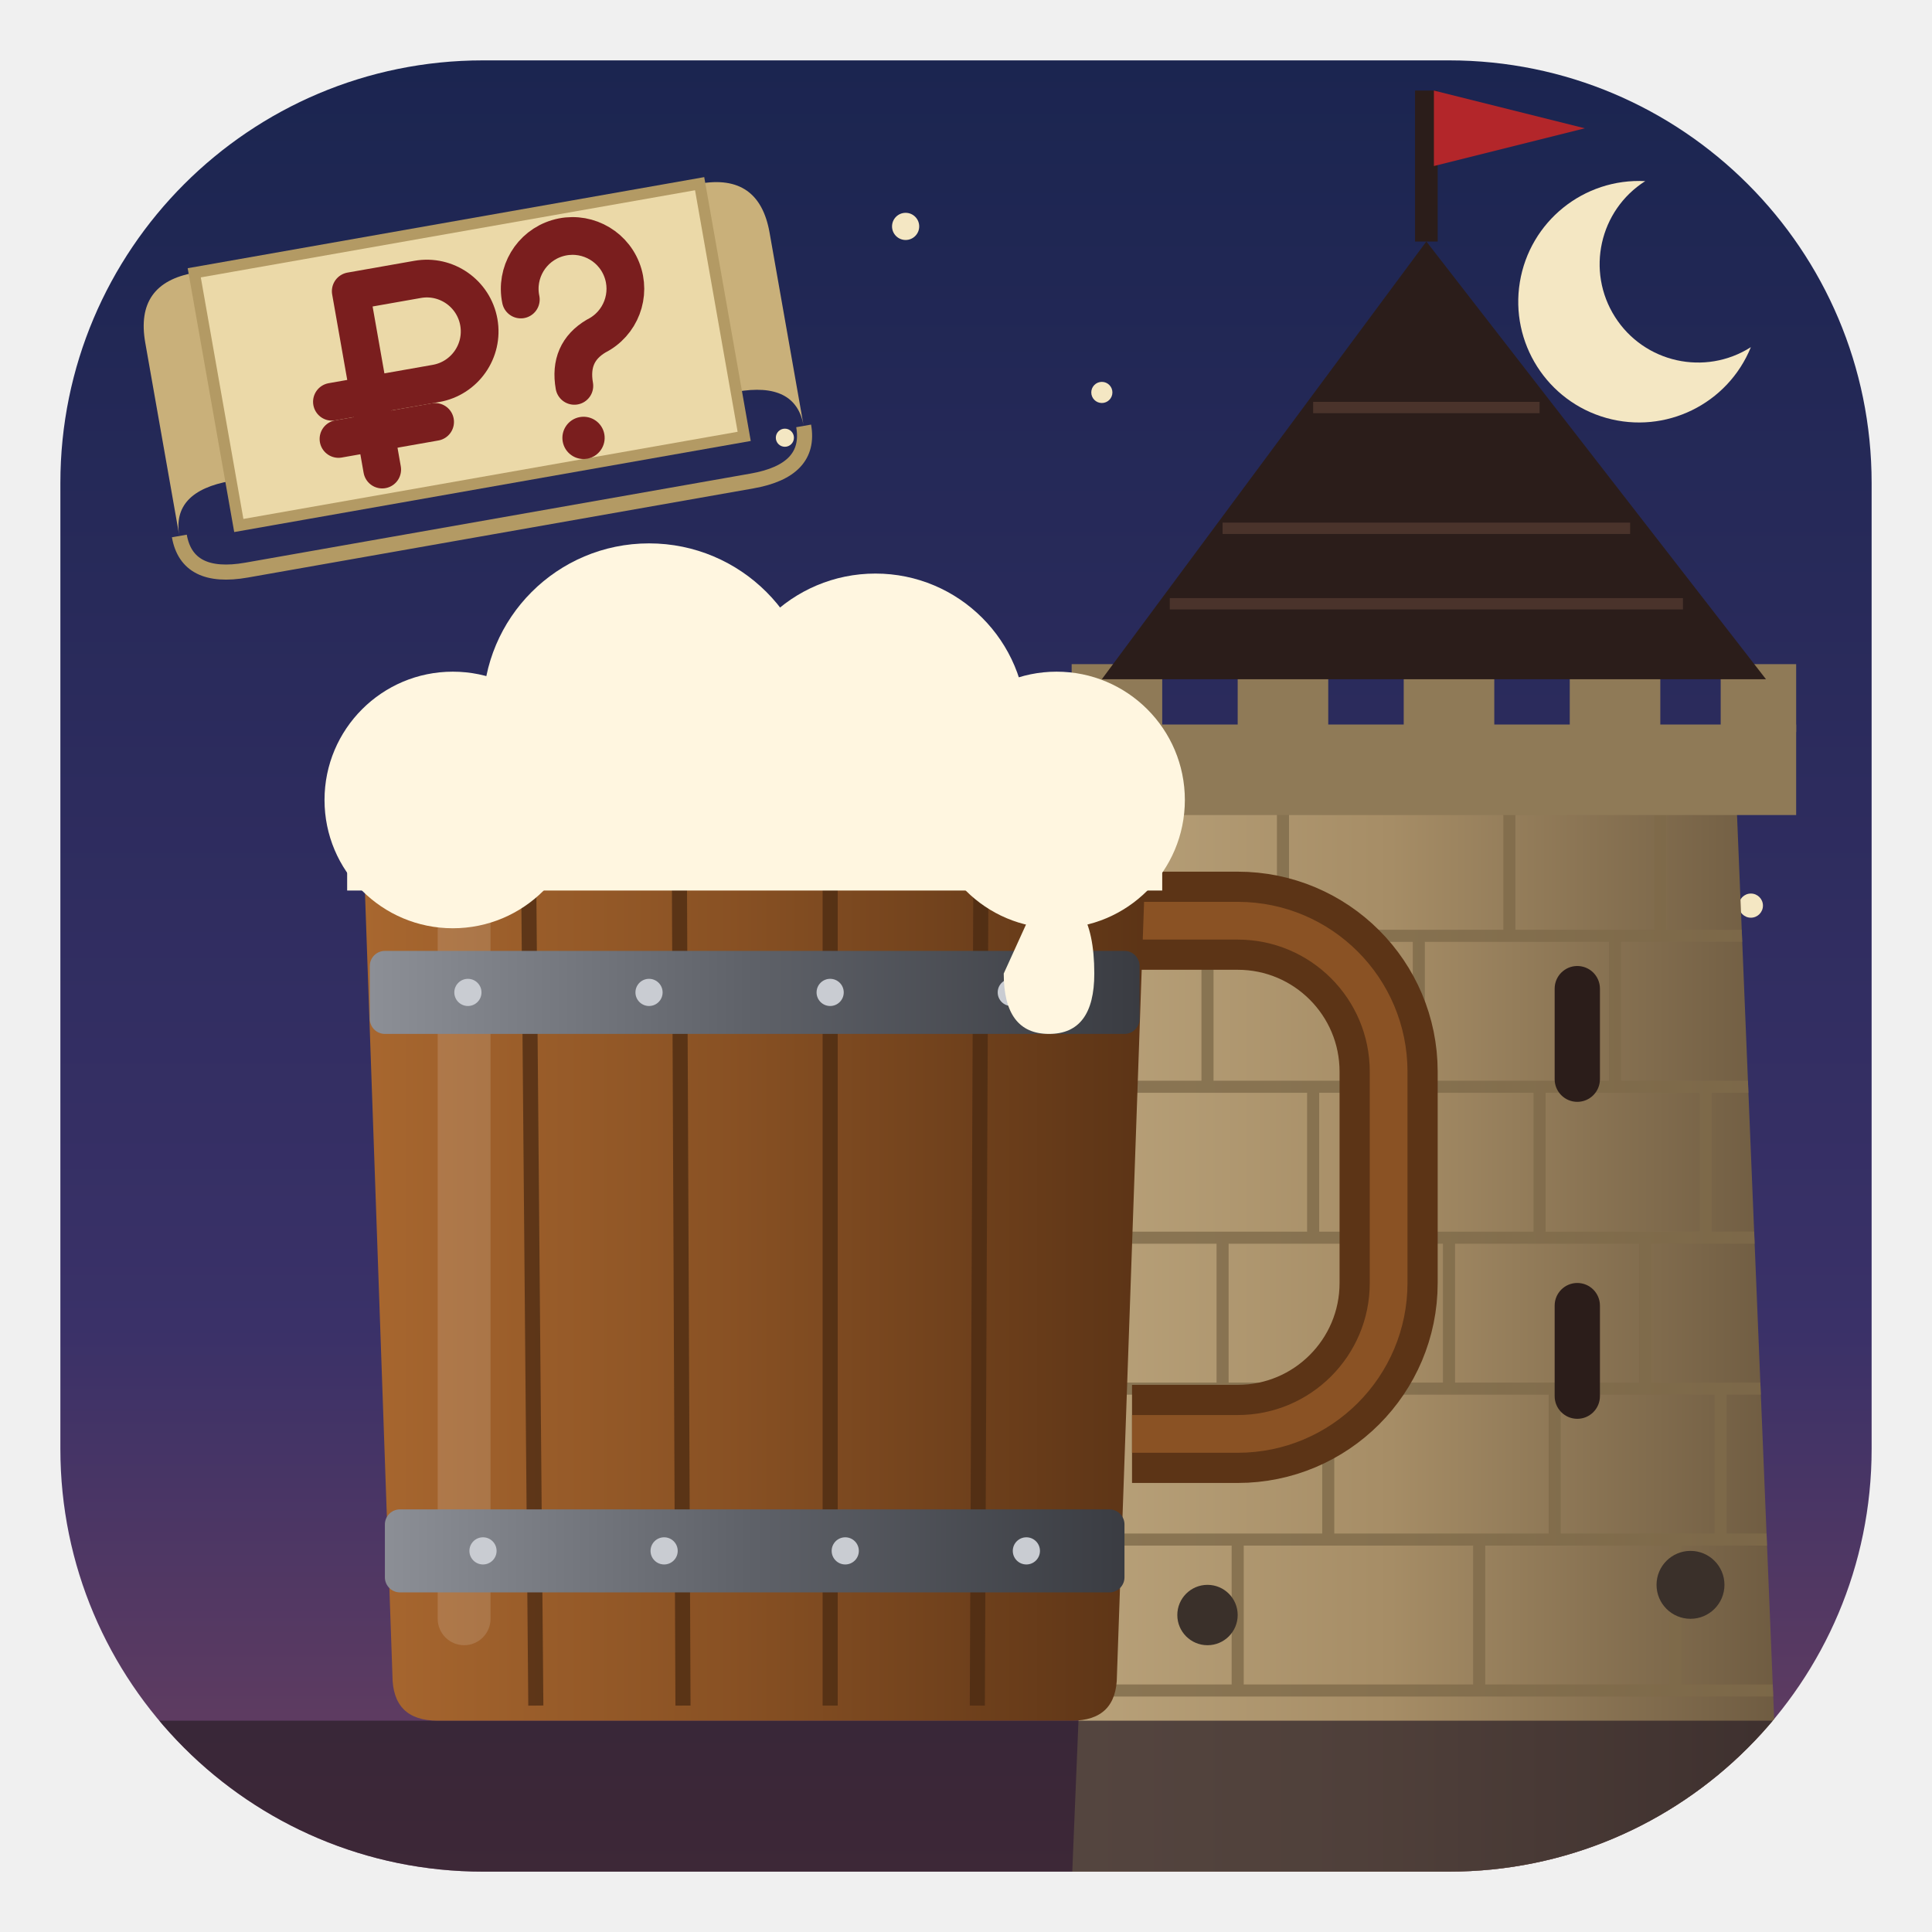
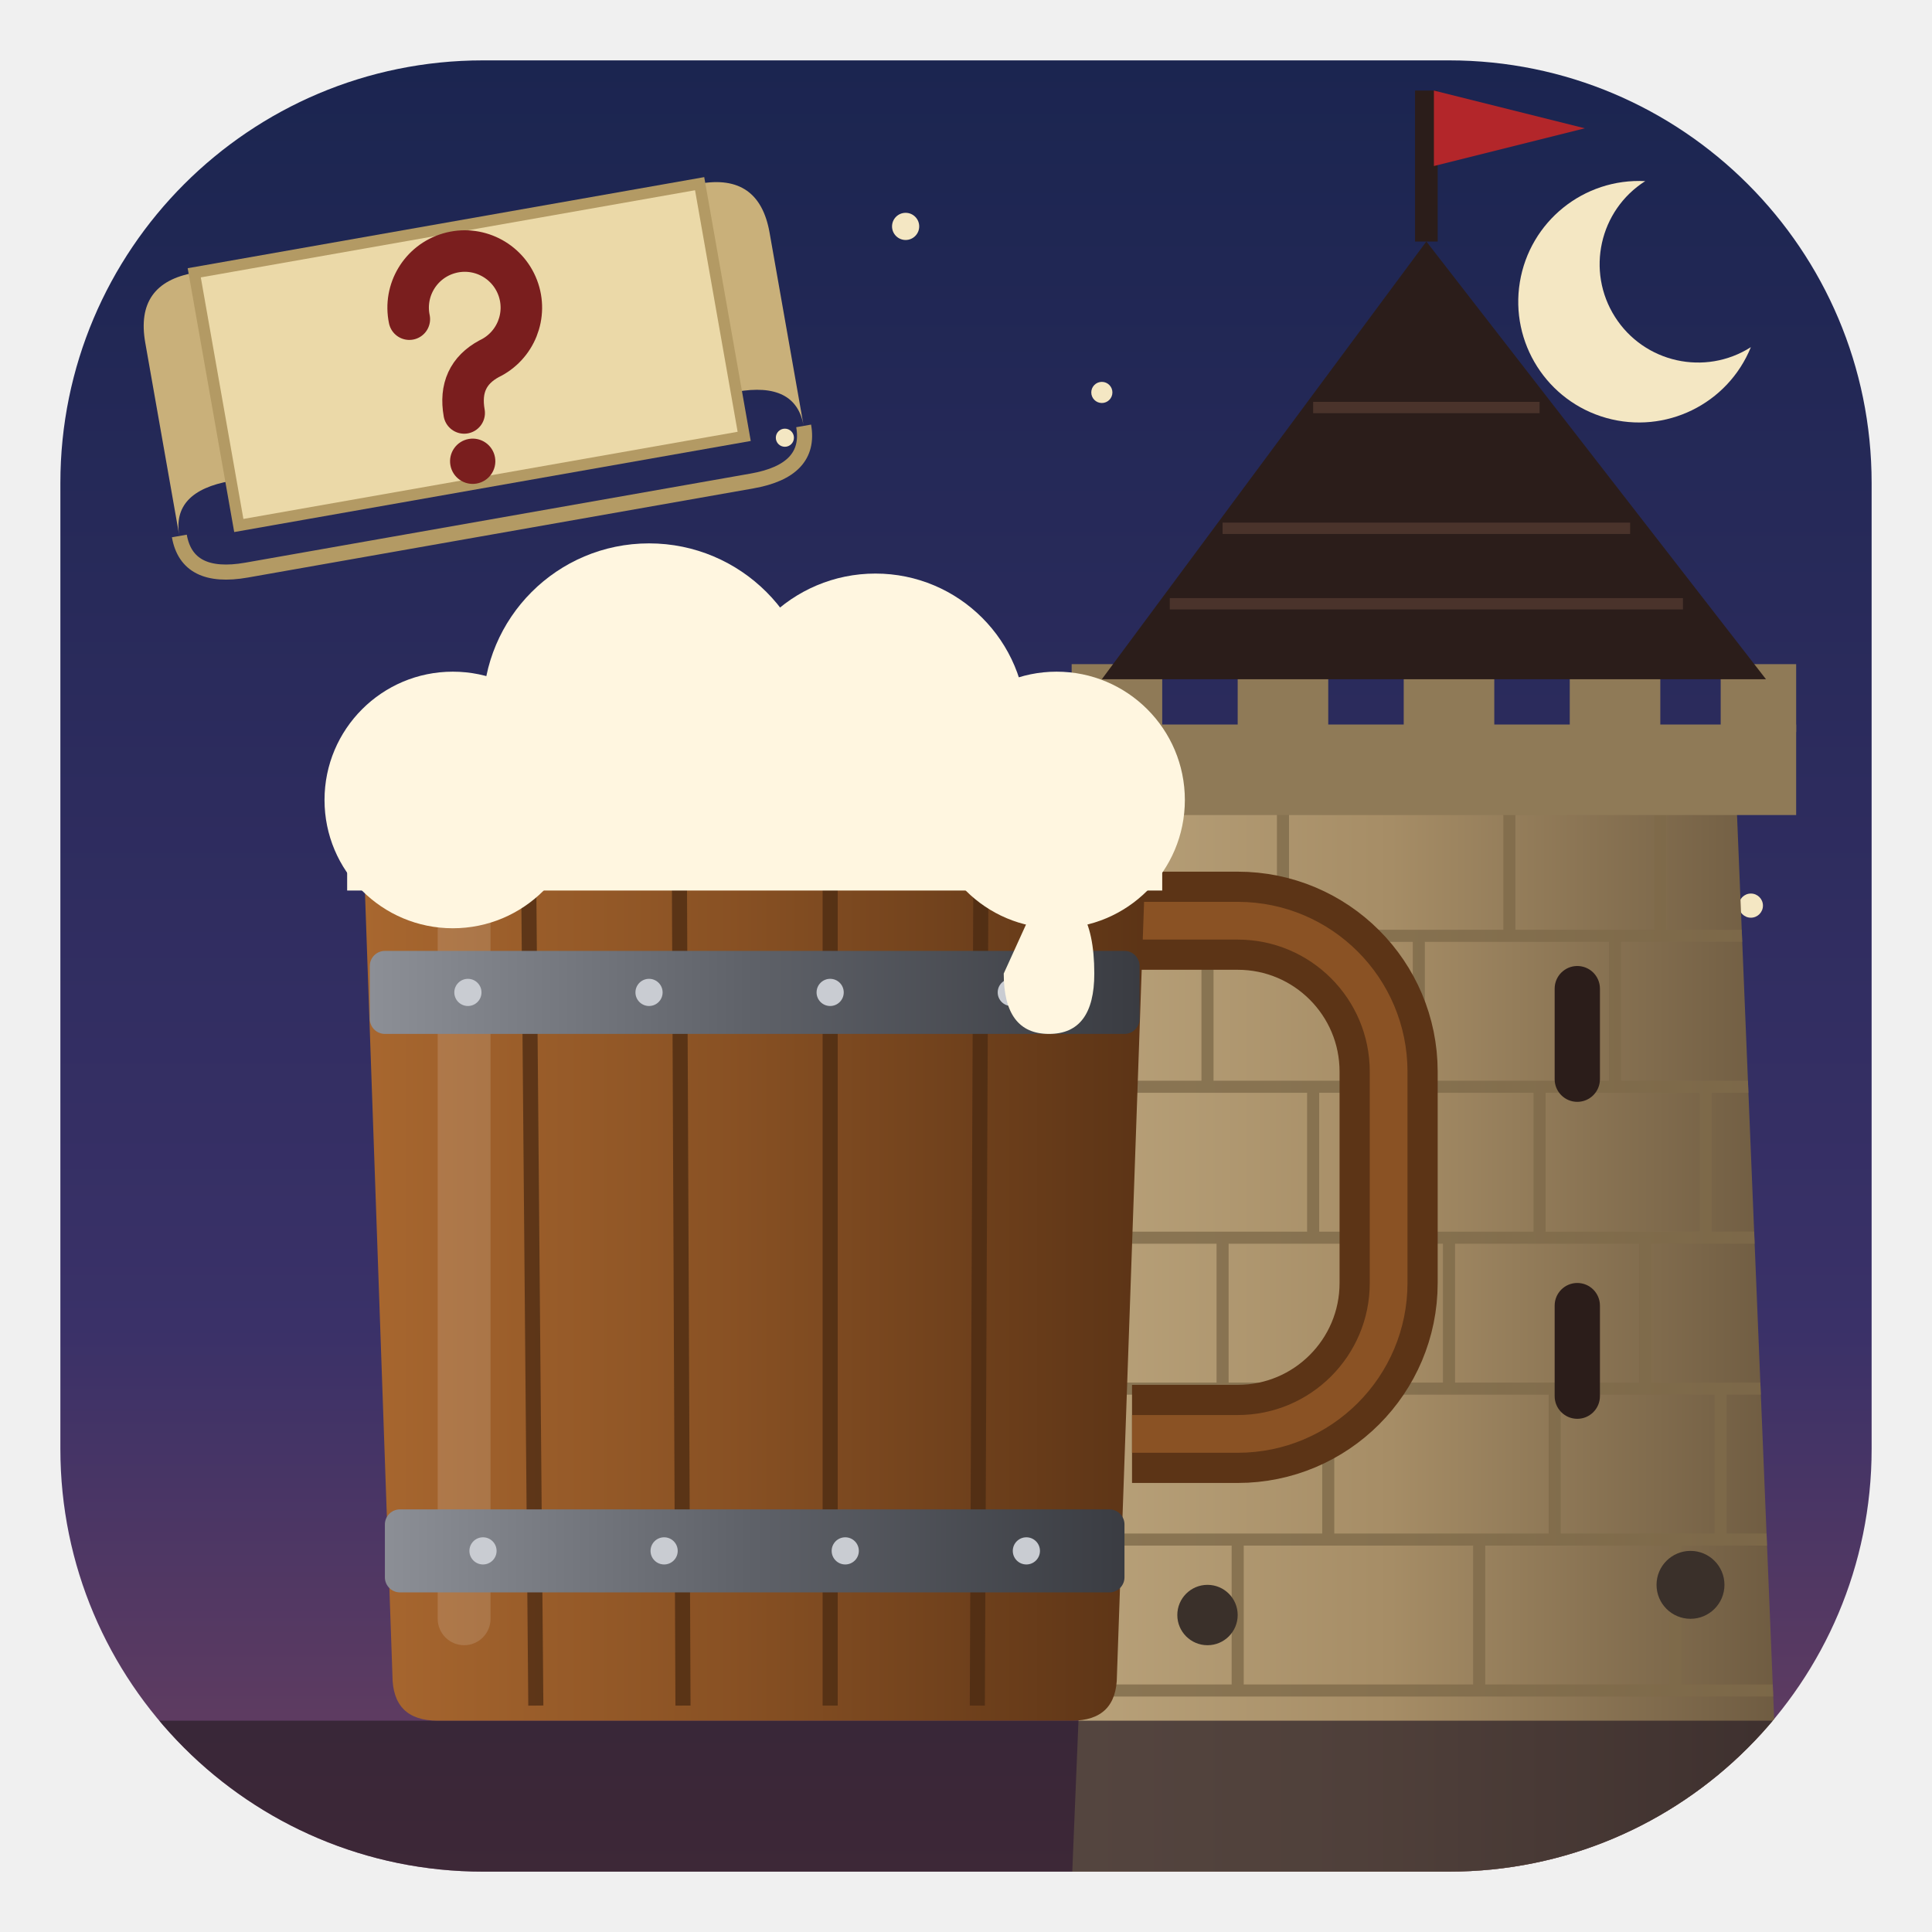
<svg xmlns="http://www.w3.org/2000/svg" viewBox="0 0 256 256" width="256" height="256">
  <defs>
    <linearGradient id="sky" x1="0" y1="0" x2="0" y2="1">
      <stop offset="0" stop-color="#1B2550" />
      <stop offset="0.7" stop-color="#3A3168" />
      <stop offset="1" stop-color="#6B3F5E" />
    </linearGradient>
    <linearGradient id="stone" x1="0" y1="0" x2="1" y2="0">
      <stop offset="0" stop-color="#B9A27A" />
      <stop offset="0.45" stop-color="#A68D66" />
      <stop offset="1" stop-color="#6E5B41" />
    </linearGradient>
    <linearGradient id="wood" x1="0" y1="0" x2="1" y2="0">
      <stop offset="0" stop-color="#A8672F" />
      <stop offset="0.45" stop-color="#8A5224" />
      <stop offset="1" stop-color="#5C3416" />
    </linearGradient>
    <linearGradient id="iron" x1="0" y1="0" x2="1" y2="0">
      <stop offset="0" stop-color="#8C8F96" />
      <stop offset="0.5" stop-color="#5E6168" />
      <stop offset="1" stop-color="#3A3C42" />
    </linearGradient>
    <clipPath id="towerclip">
      <path d="M148 104 L230 104 L236 250 L142 250 Z" />
    </clipPath>
    <clipPath id="badge">
      <rect x="8" y="8" width="240" height="240" rx="56" />
    </clipPath>
  </defs>
  <rect x="8" y="8" width="240" height="240" rx="56" fill="url(#sky)" />
  <g clip-path="url(#badge)">
    <g fill="#F4E7C3">
      <circle cx="120" cy="30" r="1.8" />
      <circle cx="146" cy="52" r="1.4" />
      <circle cx="232" cy="120" r="1.6" />
      <circle cx="104" cy="58" r="1.2" />
    </g>
    <path d="M232 46 a16 16 0 1 1 -14 -22 a12 12 0 1 0 14 22 z" fill="#F4E7C3" />
    <path d="M148 104 L230 104 L236 250 L142 250 Z" fill="url(#stone)" />
    <g stroke="#7E6A4A" stroke-width="1.6" opacity="0.8" clip-path="url(#towerclip)">
      <path d="M146 124 h86" />
      <path d="M145 144 h88" />
      <path d="M144 164 h90" />
      <path d="M144 184 h91" />
      <path d="M143 204 h92" />
      <path d="M143 224 h93" />
      <path d="M170 104 v20 M200 104 v20 M220 104 v20 M160 124 v20 M188 124 v20 M214 124 v20 M174 144 v20 M204 144 v20 M226 144 v20 M162 164 v20 M192 164 v20 M218 164 v20 M176 184 v20 M206 184 v20 M228 184 v20 M164 204 v20 M196 204 v20 M222 204 v20" />
    </g>
    <path d="M142 96 h96 v12 h-96 z" fill="#8F7A57" />
    <g fill="#8F7A57">
      <rect x="142" y="88" width="12" height="9" />
      <rect x="164" y="88" width="12" height="9" />
      <rect x="186" y="88" width="12" height="9" />
      <rect x="208" y="88" width="12" height="9" />
      <rect x="228" y="88" width="10" height="9" />
    </g>
    <path d="M146 90 L189 32 L234 90 Z" fill="#2B1D1A" />
    <g stroke="#4A332B" stroke-width="1.5">
      <path d="M162 70 h54" />
      <path d="M174 54 h30" />
      <path d="M155 80 h68" />
    </g>
    <path d="M189 32 V12" stroke="#2B1D1A" stroke-width="3" />
    <path d="M190 12 l20 5 l-20 5 z" fill="#B3262A" />
    <g fill="#2B1D1A">
      <rect x="206" y="128" width="6" height="18" rx="3" />
      <rect x="206" y="170" width="6" height="18" rx="3" />
    </g>
    <circle cx="224" cy="210" r="4.5" fill="#3A302A" />
    <circle cx="160" cy="214" r="4" fill="#3A302A" />
    <rect x="0" y="228" width="256" height="40" fill="#2A1E26" opacity="0.7" />
  </g>
  <path d="M150 122 h14 a20 20 0 0 1 20 20 v28 a20 20 0 0 1 -20 20 h-14" fill="none" stroke="#5C3416" stroke-width="13" />
  <path d="M150 122 h14 a20 20 0 0 1 20 20 v28 a20 20 0 0 1 -20 20 h-14" fill="none" stroke="#8A5224" stroke-width="5" />
  <path d="M48 108 L152 108 L148 222 Q148 228 142 228 L58 228 Q52 228 52 222 Z" fill="url(#wood)" />
  <g stroke="#4A2A12" stroke-width="2" opacity="0.75">
    <path d="M70 110 L71 226" />
    <path d="M90 110 L90.5 226" />
    <path d="M110 110 L110 226" />
    <path d="M130 110 L129.5 226" />
  </g>
  <rect x="58" y="114" width="7" height="104" rx="3.5" fill="#FFFFFF" opacity="0.14" />
  <rect x="49" y="126" width="102" height="11" rx="2" fill="url(#iron)" />
  <rect x="51" y="200" width="98" height="11" rx="2" fill="url(#iron)" />
  <g fill="#C9CCD2">
    <circle cx="62" cy="131.5" r="1.8" />
    <circle cx="86" cy="131.5" r="1.8" />
    <circle cx="110" cy="131.5" r="1.8" />
    <circle cx="134" cy="131.5" r="1.8" />
    <circle cx="64" cy="205.5" r="1.8" />
    <circle cx="88" cy="205.5" r="1.8" />
    <circle cx="112" cy="205.5" r="1.8" />
    <circle cx="136" cy="205.5" r="1.8" />
  </g>
  <g fill="#FFF6E0">
    <circle cx="60" cy="106" r="17" />
    <circle cx="86" cy="94" r="22" />
    <circle cx="116" cy="96" r="20" />
    <circle cx="140" cy="106" r="17" />
    <rect x="46" y="104" width="108" height="14" />
  </g>
  <path d="M138 118 q7 0 7 11 q0 8 -6 8 q-6 0 -6 -8 z" fill="#FFF6E0" />
  <g transform="rotate(-10 62 46)">
    <path d="M28 30 h68 v34 h-68 z" fill="#EBD9A8" />
    <path d="M28 30 q-8 0 -8 8 v26 q0 -6 8 -6 z" fill="#C9B07A" />
    <path d="M96 30 q8 0 8 8 v26 q0 -6 -8 -6 z" fill="#C9B07A" />
    <path d="M20 64 q0 6 8 6 h68 q8 0 8 -6" fill="none" stroke="#B39A64" stroke-width="2" />
    <rect x="28" y="30" width="68" height="34" fill="none" stroke="#B39A64" stroke-width="1.5" />
-     <g stroke="#7A1E1E" stroke-width="5" fill="none" stroke-linecap="round" stroke-linejoin="round">
-       <path d="M48 60 V36 h9 a7 7 0 0 1 0 14 h-14" />
-       <path d="M43 55 h13" />
-       <path d="M70 41 a7 7 0 1 1 9 6.5 q-4 1.5 -4 6" />
-     </g>
-     <circle cx="75" cy="60.5" r="2.8" fill="#7A1E1E" />
+     <path d="M55 41 a7.5 7.5 0 1 1 9.5 7 q-4.5 1.5 -4.5 6.5" stroke="#7A1E1E" stroke-width="5.5" fill="none" stroke-linecap="round" stroke-linejoin="round" />
+     <circle cx="60" cy="61" r="3" fill="#7A1E1E" />
  </g>
</svg>
